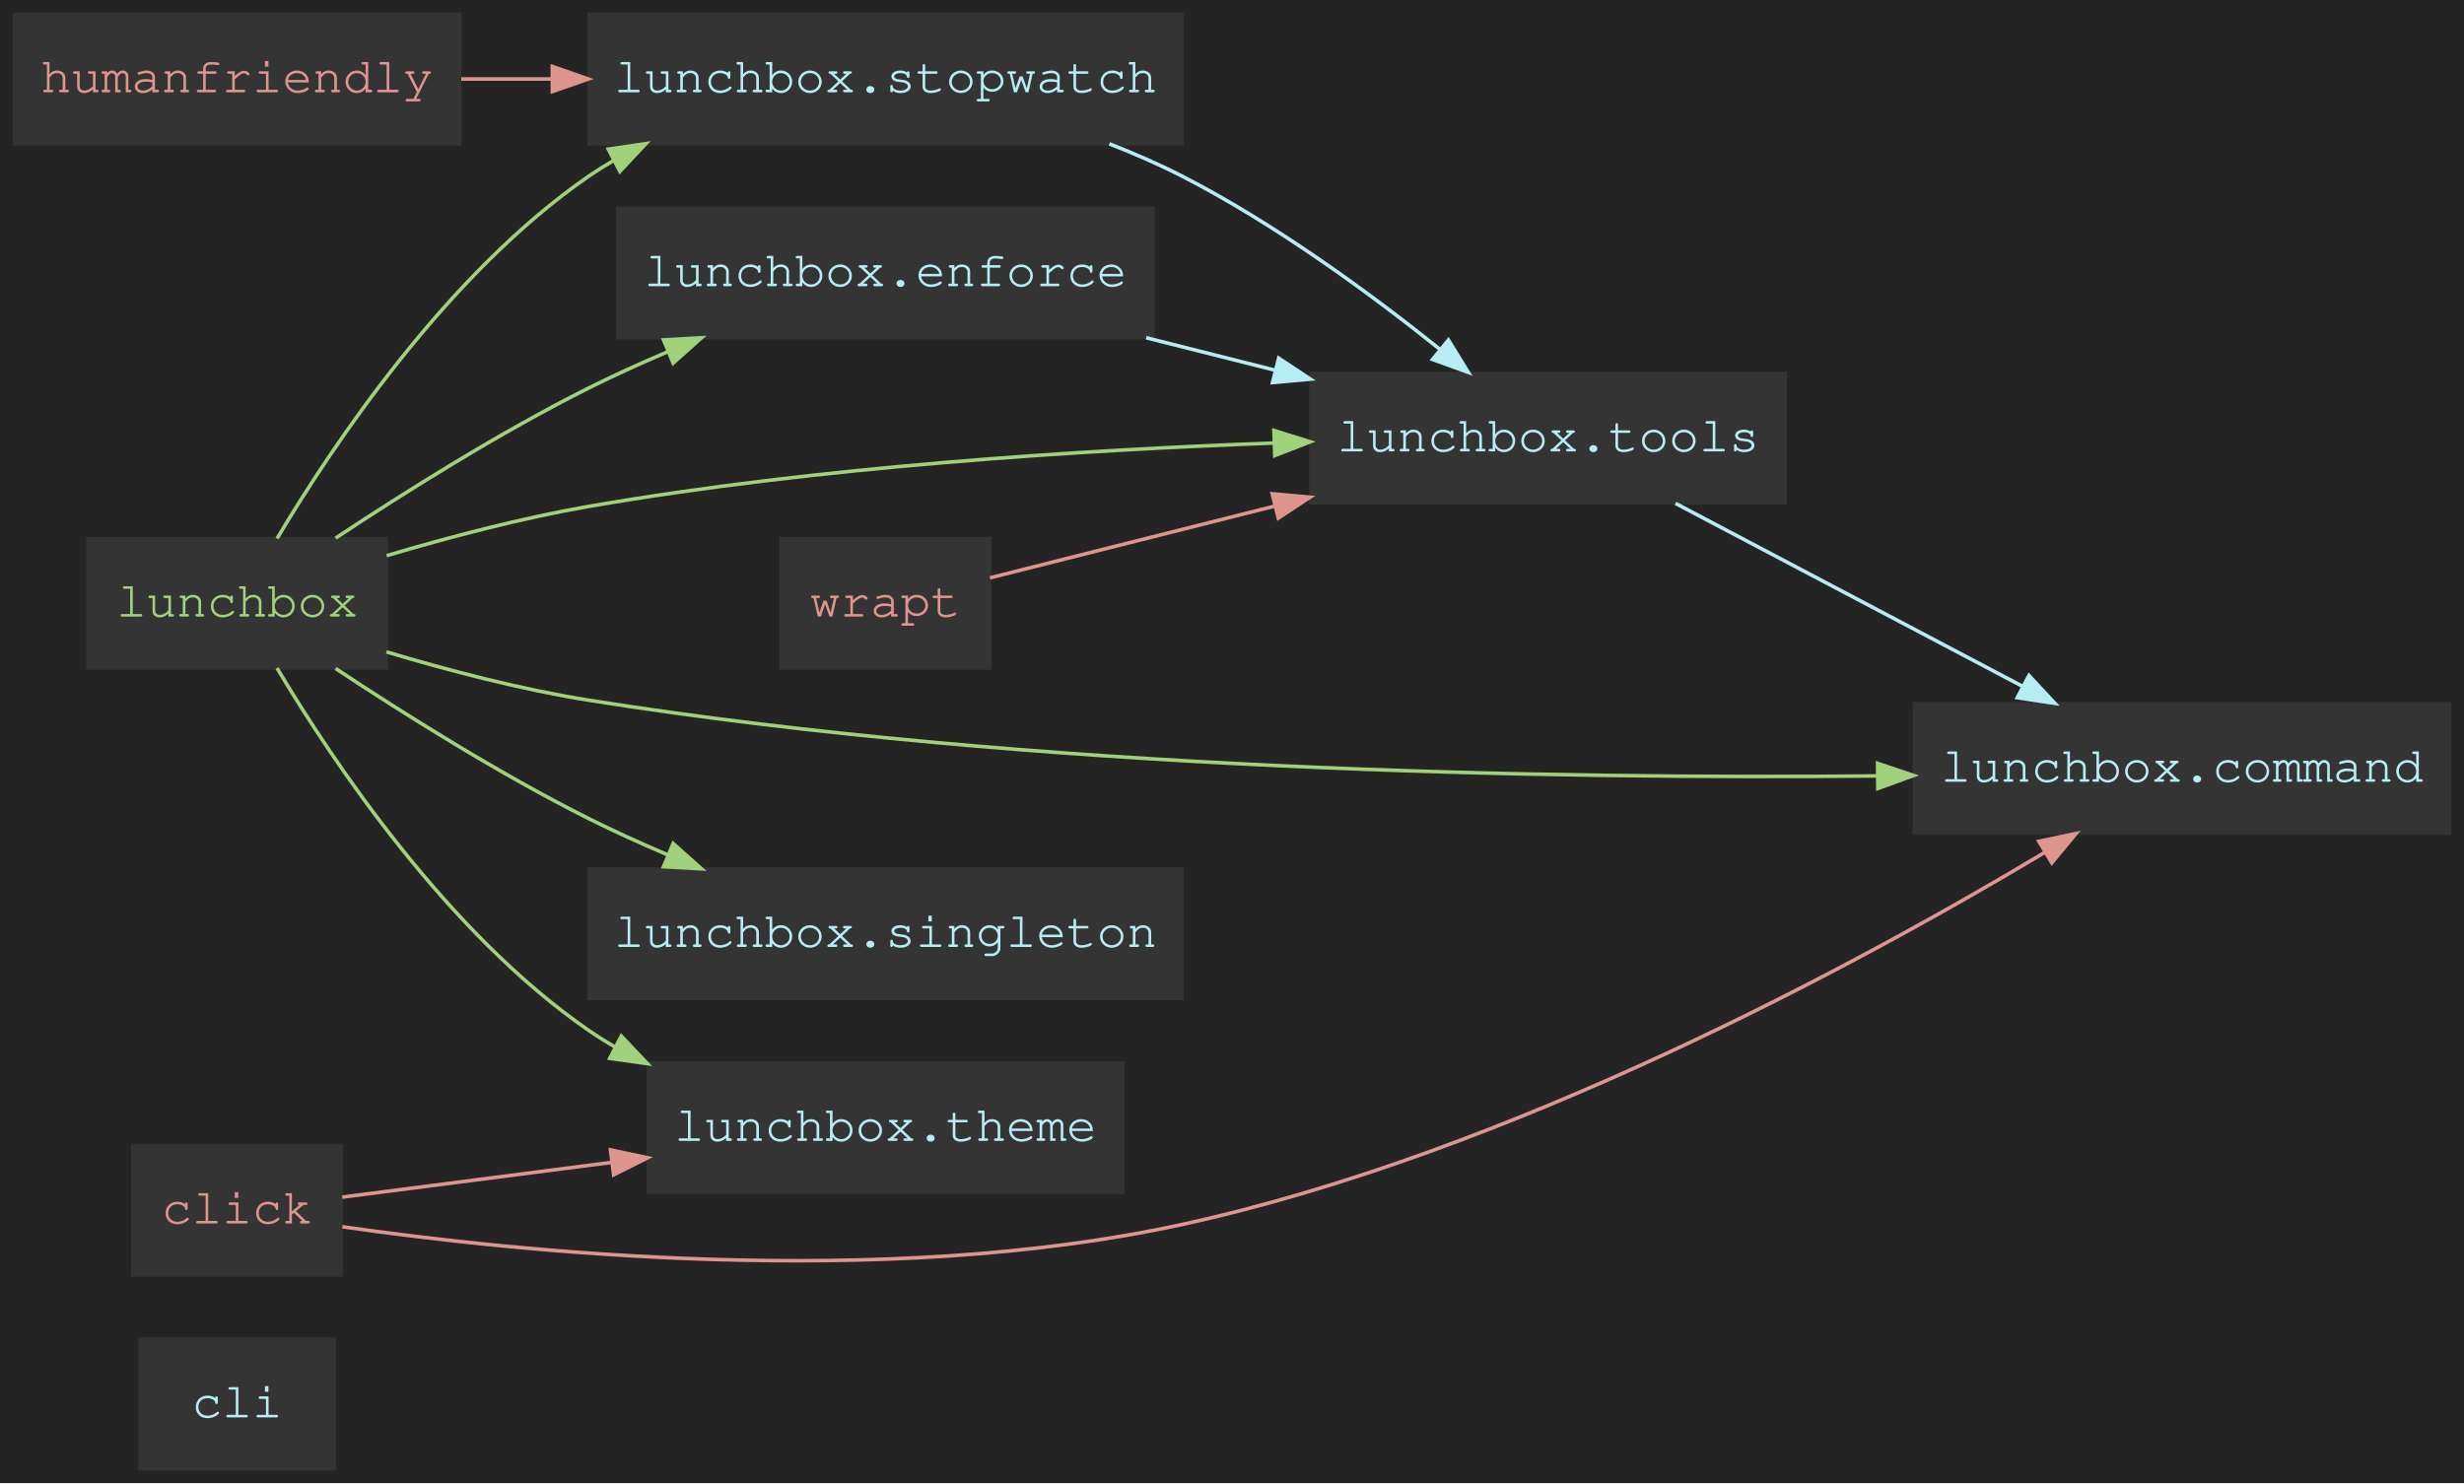
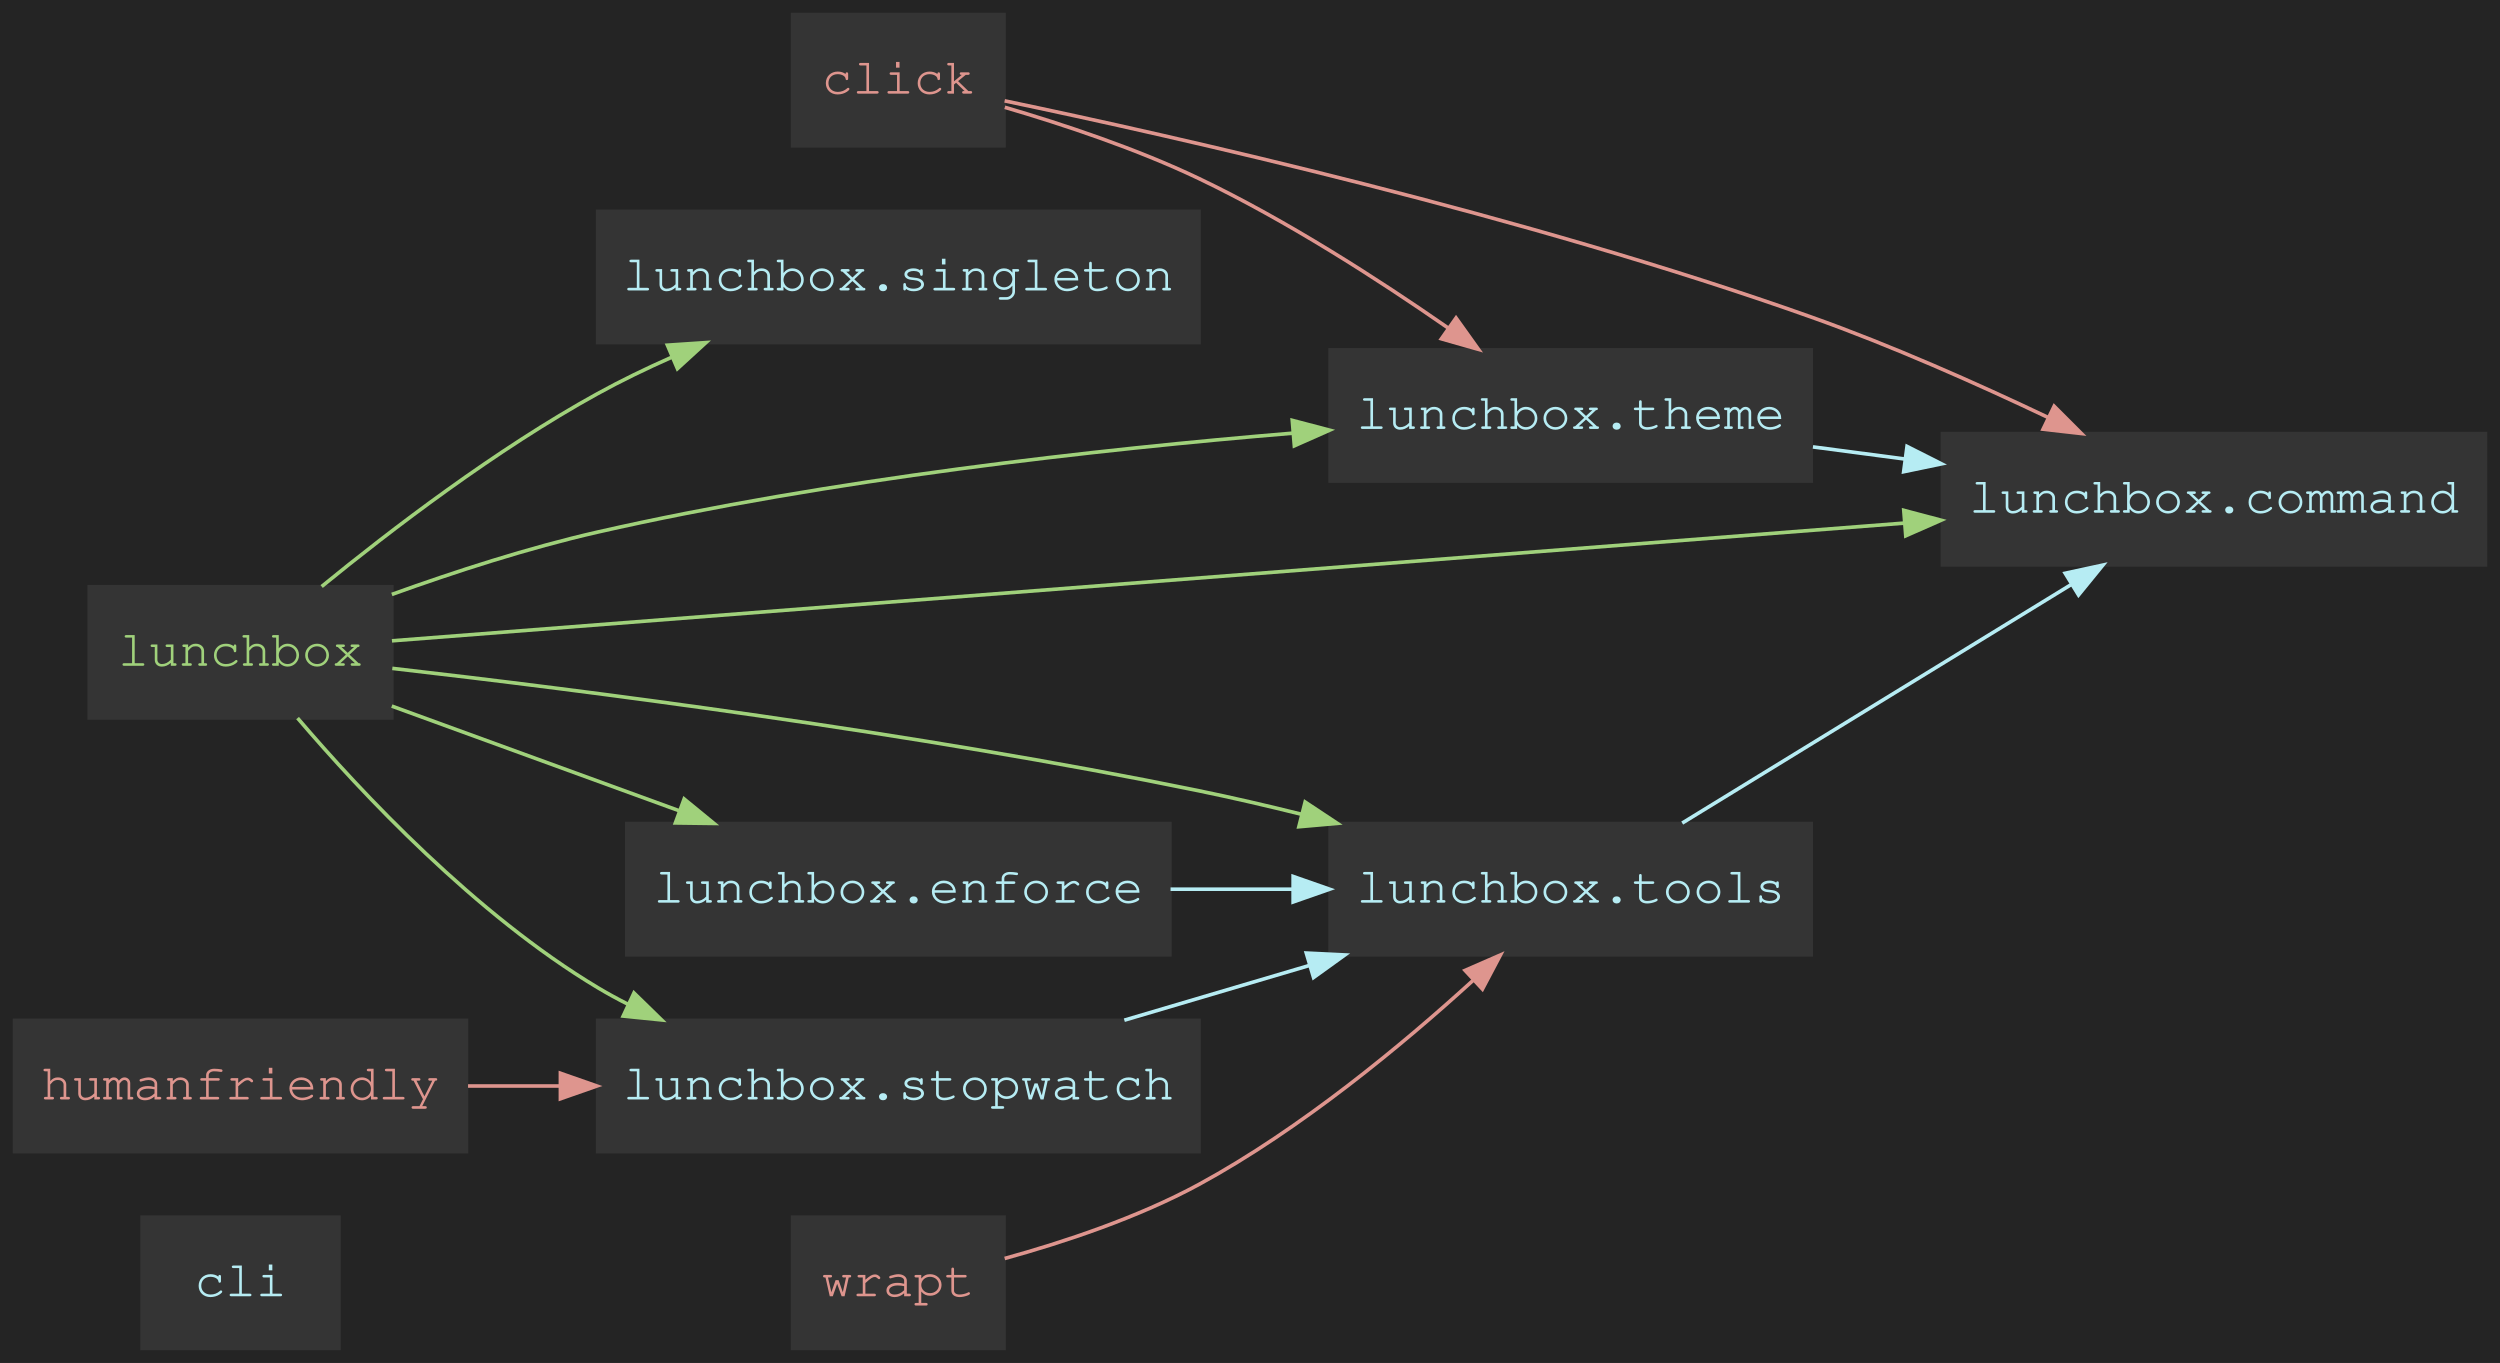
- <svg xmlns="http://www.w3.org/2000/svg" width="686pt" height="413pt" viewBox="0.00 0.00 686.00 413.00">
-   <g id="graph0" class="graph" transform="scale(1 1) rotate(0) translate(4 409)">
-     <polygon fill="#242424" stroke="transparent" points="-4,4 -4,-409 682,-409 682,4 -4,4" />
+ <svg xmlns="http://www.w3.org/2000/svg" width="686pt" height="374pt" viewBox="0.00 0.00 686.00 374.00">
+   <g id="graph0" class="graph" transform="scale(1 1) rotate(0) translate(4 370)">
+     <polygon fill="#242424" stroke="transparent" points="-4,4 -4,-370 682,-370 682,4 -4,4" />
    <g id="node1" class="node">
      <polygon fill="#343434" stroke="#343434" points="89,-36 35,-36 35,0 89,0 89,-36" />
      <text text-anchor="middle" x="62" y="-14.3" font-family="Courier,monospace" font-size="14.00" fill="#b6ecf3">cli</text>
    </g>
    <g id="node2" class="node">
-       <polygon fill="#343434" stroke="#343434" points="678,-213 529,-213 529,-177 678,-177 678,-213" />
-       <text text-anchor="middle" x="603.5" y="-191.3" font-family="Courier,monospace" font-size="14.00" fill="#b6ecf3">lunchbox.command</text>
+       <polygon fill="#343434" stroke="#343434" points="678,-251 529,-251 529,-215 678,-215 678,-251" />
+       <text text-anchor="middle" x="603.5" y="-229.3" font-family="Courier,monospace" font-size="14.00" fill="#b6ecf3">lunchbox.command</text>
    </g>
    <g id="node3" class="node">
-       <polygon fill="#343434" stroke="#343434" points="317,-351 168,-351 168,-315 317,-315 317,-351" />
-       <text text-anchor="middle" x="242.5" y="-329.3" font-family="Courier,monospace" font-size="14.00" fill="#b6ecf3">lunchbox.enforce</text>
+       <polygon fill="#343434" stroke="#343434" points="317,-144 168,-144 168,-108 317,-108 317,-144" />
+       <text text-anchor="middle" x="242.5" y="-122.3" font-family="Courier,monospace" font-size="14.00" fill="#b6ecf3">lunchbox.enforce</text>
    </g>
    <g id="node7" class="node">
-       <polygon fill="#343434" stroke="#343434" points="493,-305 361,-305 361,-269 493,-269 493,-305" />
-       <text text-anchor="middle" x="427" y="-283.3" font-family="Courier,monospace" font-size="14.00" fill="#b6ecf3">lunchbox.tools</text>
+       <polygon fill="#343434" stroke="#343434" points="493,-144 361,-144 361,-108 493,-108 493,-144" />
+       <text text-anchor="middle" x="427" y="-122.3" font-family="Courier,monospace" font-size="14.00" fill="#b6ecf3">lunchbox.tools</text>
    </g>
    <g id="edge1" class="edge">
-       <path fill="none" stroke="#b6ecf3" d="M315.11,-314.95C326.89,-311.98 339.12,-308.9 350.99,-305.91" />
-       <polygon fill="#b6ecf3" stroke="#b6ecf3" points="352,-309.26 360.84,-303.42 350.29,-302.47 352,-309.26" />
+       <path fill="none" stroke="#b6ecf3" d="M317.2,-126C328.26,-126 339.68,-126 350.77,-126" />
+       <polygon fill="#b6ecf3" stroke="#b6ecf3" points="350.84,-129.5 360.84,-126 350.84,-122.5 350.84,-129.5" />
    </g>
    <g id="node4" class="node">
-       <polygon fill="#343434" stroke="#343434" points="325,-167 160,-167 160,-131 325,-131 325,-167" />
-       <text text-anchor="middle" x="242.5" y="-145.3" font-family="Courier,monospace" font-size="14.00" fill="#b6ecf3">lunchbox.singleton</text>
+       <polygon fill="#343434" stroke="#343434" points="325,-312 160,-312 160,-276 325,-276 325,-312" />
+       <text text-anchor="middle" x="242.5" y="-290.3" font-family="Courier,monospace" font-size="14.00" fill="#b6ecf3">lunchbox.singleton</text>
    </g>
    <g id="node5" class="node">
-       <polygon fill="#343434" stroke="#343434" points="325,-405 160,-405 160,-369 325,-369 325,-405" />
-       <text text-anchor="middle" x="242.5" y="-383.3" font-family="Courier,monospace" font-size="14.00" fill="#b6ecf3">lunchbox.stopwatch</text>
+       <polygon fill="#343434" stroke="#343434" points="325,-90 160,-90 160,-54 325,-54 325,-90" />
+       <text text-anchor="middle" x="242.5" y="-68.3" font-family="Courier,monospace" font-size="14.00" fill="#b6ecf3">lunchbox.stopwatch</text>
    </g>
    <g id="edge2" class="edge">
-       <path fill="none" stroke="#b6ecf3" d="M304.86,-368.95C311.78,-366.24 318.63,-363.26 325,-360 350.95,-346.72 377.57,-327.2 396.96,-311.68" />
-       <polygon fill="#b6ecf3" stroke="#b6ecf3" points="399.25,-314.33 404.8,-305.3 394.83,-308.9 399.25,-314.33" />
+       <path fill="none" stroke="#b6ecf3" d="M304.52,-90.06C320.81,-94.87 338.54,-100.12 355.3,-105.08" />
+       <polygon fill="#b6ecf3" stroke="#b6ecf3" points="354.45,-108.48 365.03,-107.96 356.44,-101.77 354.45,-108.48" />
    </g>
    <g id="node6" class="node">
-       <polygon fill="#343434" stroke="#343434" points="308.5,-113 176.5,-113 176.5,-77 308.5,-77 308.5,-113" />
-       <text text-anchor="middle" x="242.5" y="-91.3" font-family="Courier,monospace" font-size="14.00" fill="#b6ecf3">lunchbox.theme</text>
+       <polygon fill="#343434" stroke="#343434" points="493,-274 361,-274 361,-238 493,-238 493,-274" />
+       <text text-anchor="middle" x="427" y="-252.3" font-family="Courier,monospace" font-size="14.00" fill="#b6ecf3">lunchbox.theme</text>
    </g>
    <g id="edge3" class="edge">
-       <path fill="none" stroke="#b6ecf3" d="M462.48,-268.82C490.2,-254.21 529.31,-233.59 559.15,-217.85" />
-       <polygon fill="#b6ecf3" stroke="#b6ecf3" points="560.88,-220.9 568.1,-213.14 557.62,-214.71 560.88,-220.9" />
+       <path fill="none" stroke="#b6ecf3" d="M493.47,-247.37C501.75,-246.28 510.3,-245.15 518.8,-244.03" />
+       <polygon fill="#b6ecf3" stroke="#b6ecf3" points="519.29,-247.5 528.75,-242.72 518.37,-240.56 519.29,-247.5" />
+     </g>
+     <g id="edge4" class="edge">
+       <path fill="none" stroke="#b6ecf3" d="M457.6,-144.15C487.02,-162.19 532.27,-189.94 564.37,-209.62" />
+       <polygon fill="#b6ecf3" stroke="#b6ecf3" points="562.69,-212.7 573.04,-214.94 566.35,-206.73 562.69,-212.7" />
    </g>
    <g id="node8" class="node">
-       <polygon fill="#343434" stroke="#343434" points="91,-90 33,-90 33,-54 91,-54 91,-90" />
-       <text text-anchor="middle" x="62" y="-68.3" font-family="Courier,monospace" font-size="14.00" fill="#de958e">click</text>
-     </g>
-     <g id="edge4" class="edge">
-       <path fill="none" stroke="#de958e" d="M91.34,-67.39C139.85,-60.42 241.66,-49.84 325,-68 416.32,-87.9 513.56,-140.68 565.19,-171.58" />
-       <polygon fill="#de958e" stroke="#de958e" points="563.62,-174.72 573.99,-176.89 567.24,-168.73 563.62,-174.72" />
+       <polygon fill="#343434" stroke="#343434" points="271.5,-366 213.5,-366 213.5,-330 271.5,-330 271.5,-366" />
+       <text text-anchor="middle" x="242.5" y="-344.3" font-family="Courier,monospace" font-size="14.00" fill="#de958e">click</text>
    </g>
    <g id="edge5" class="edge">
-       <path fill="none" stroke="#de958e" d="M91.28,-75.64C111.51,-78.25 139.73,-81.89 166.26,-85.31" />
-       <polygon fill="#de958e" stroke="#de958e" points="165.96,-88.8 176.32,-86.6 166.85,-81.85 165.96,-88.8" />
+       <path fill="none" stroke="#de958e" d="M271.67,-342.33C318.39,-332.57 414.55,-310.89 493,-283 514.93,-275.2 538.5,-264.73 558.14,-255.38" />
+       <polygon fill="#de958e" stroke="#de958e" points="559.66,-258.53 567.15,-251.04 556.62,-252.23 559.66,-258.53" />
+     </g>
+     <g id="edge6" class="edge">
+       <path fill="none" stroke="#de958e" d="M271.72,-340.56C287.73,-335.87 307.92,-329.16 325,-321 348.98,-309.54 374.12,-293.37 393.32,-280.03" />
+       <polygon fill="#de958e" stroke="#de958e" points="395.54,-282.75 401.7,-274.13 391.51,-277.03 395.54,-282.75" />
    </g>
    <g id="node9" class="node">
-       <polygon fill="#343434" stroke="#343434" points="103.5,-259 20.5,-259 20.5,-223 103.5,-223 103.5,-259" />
-       <text text-anchor="middle" x="62" y="-237.3" font-family="Courier,monospace" font-size="14.00" fill="#a0d17b">lunchbox</text>
-     </g>
-     <g id="edge6" class="edge">
-       <path fill="none" stroke="#a0d17b" d="M103.6,-227.47C120.8,-222.32 141.18,-216.98 160,-214 283.77,-194.38 429.28,-192.04 518.7,-192.93" />
-       <polygon fill="#a0d17b" stroke="#a0d17b" points="518.74,-196.43 528.78,-193.05 518.82,-189.43 518.74,-196.43" />
+       <polygon fill="#343434" stroke="#343434" points="103.5,-209 20.5,-209 20.5,-173 103.5,-173 103.5,-209" />
+       <text text-anchor="middle" x="62" y="-187.3" font-family="Courier,monospace" font-size="14.00" fill="#a0d17b">lunchbox</text>
    </g>
    <g id="edge7" class="edge">
-       <path fill="none" stroke="#a0d17b" d="M89.43,-259.15C108.52,-271.81 135.21,-288.59 160,-301 166.98,-304.49 174.43,-307.87 181.89,-311.04" />
-       <polygon fill="#a0d17b" stroke="#a0d17b" points="180.74,-314.35 191.31,-314.94 183.41,-307.88 180.74,-314.35" />
+       <path fill="none" stroke="#a0d17b" d="M103.55,-194.16C191.41,-201 400.91,-217.31 518.59,-226.47" />
+       <polygon fill="#a0d17b" stroke="#a0d17b" points="518.4,-229.96 528.64,-227.25 518.94,-222.98 518.4,-229.96" />
    </g>
    <g id="edge8" class="edge">
-       <path fill="none" stroke="#a0d17b" d="M89.43,-222.85C108.52,-210.19 135.21,-193.41 160,-181 166.98,-177.51 174.43,-174.13 181.89,-170.96" />
-       <polygon fill="#a0d17b" stroke="#a0d17b" points="183.41,-174.12 191.31,-167.06 180.74,-167.65 183.41,-174.12" />
+       <path fill="none" stroke="#a0d17b" d="M103.5,-176.25C126.76,-167.78 156.39,-156.99 182.23,-147.58" />
+       <polygon fill="#a0d17b" stroke="#a0d17b" points="183.73,-150.76 191.92,-144.05 181.33,-144.19 183.73,-150.76" />
    </g>
    <g id="edge9" class="edge">
-       <path fill="none" stroke="#a0d17b" d="M73.13,-259.04C88.59,-285 120.5,-332.78 160,-360 162.15,-361.48 164.38,-362.88 166.68,-364.22" />
-       <polygon fill="#a0d17b" stroke="#a0d17b" points="165.35,-367.47 175.83,-369 168.59,-361.26 165.35,-367.47" />
+       <path fill="none" stroke="#a0d17b" d="M84.26,-209.06C103.22,-224.55 132.21,-246.71 160,-262 166.41,-265.53 173.29,-268.86 180.24,-271.94" />
+       <polygon fill="#a0d17b" stroke="#a0d17b" points="179.14,-275.28 189.71,-275.99 181.89,-268.84 179.14,-275.28" />
    </g>
    <g id="edge10" class="edge">
-       <path fill="none" stroke="#a0d17b" d="M73.13,-222.96C88.59,-197 120.5,-149.22 160,-122 162.36,-120.37 164.82,-118.84 167.36,-117.39" />
-       <polygon fill="#a0d17b" stroke="#a0d17b" points="168.97,-120.5 176.25,-112.81 165.76,-114.28 168.97,-120.5" />
+       <path fill="none" stroke="#a0d17b" d="M77.65,-172.96C95.22,-152.39 126.54,-119.03 160,-99 162.66,-97.41 165.43,-95.89 168.27,-94.46" />
+       <polygon fill="#a0d17b" stroke="#a0d17b" points="169.96,-97.53 177.55,-90.13 167,-91.19 169.96,-97.53" />
    </g>
    <g id="edge11" class="edge">
-       <path fill="none" stroke="#a0d17b" d="M103.65,-254.27C120.85,-259.37 141.23,-264.75 160,-268 223.75,-279.03 297.16,-283.68 350.69,-285.63" />
-       <polygon fill="#a0d17b" stroke="#a0d17b" points="350.68,-289.13 360.79,-285.97 350.91,-282.14 350.68,-289.13" />
+       <path fill="none" stroke="#a0d17b" d="M103.52,-206.89C120.7,-213.08 141.09,-219.7 160,-224 223.48,-238.45 297.07,-246.67 350.73,-251.14" />
+       <polygon fill="#a0d17b" stroke="#a0d17b" points="350.6,-254.65 360.85,-251.96 351.17,-247.67 350.6,-254.65" />
+     </g>
+     <g id="edge12" class="edge">
+       <path fill="none" stroke="#a0d17b" d="M103.65,-186.6C155.38,-180.66 247.34,-168.96 325,-153 334.17,-151.12 343.75,-148.89 353.19,-146.55" />
+       <polygon fill="#a0d17b" stroke="#a0d17b" points="354.13,-149.92 362.96,-144.07 352.41,-143.14 354.13,-149.92" />
    </g>
    <g id="node10" class="node">
-       <polygon fill="#343434" stroke="#343434" points="124,-405 0,-405 0,-369 124,-369 124,-405" />
-       <text text-anchor="middle" x="62" y="-383.3" font-family="Courier,monospace" font-size="14.00" fill="#de958e">humanfriendly</text>
+       <polygon fill="#343434" stroke="#343434" points="124,-90 0,-90 0,-54 124,-54 124,-90" />
+       <text text-anchor="middle" x="62" y="-68.3" font-family="Courier,monospace" font-size="14.00" fill="#de958e">humanfriendly</text>
    </g>
-     <g id="edge12" class="edge">
-       <path fill="none" stroke="#de958e" d="M124.43,-387C132.62,-387 141.16,-387 149.73,-387" />
-       <polygon fill="#de958e" stroke="#de958e" points="149.78,-390.5 159.78,-387 149.78,-383.5 149.78,-390.5" />
+     <g id="edge13" class="edge">
+       <path fill="none" stroke="#de958e" d="M124.43,-72C132.62,-72 141.16,-72 149.73,-72" />
+       <polygon fill="#de958e" stroke="#de958e" points="149.78,-75.5 159.78,-72 149.78,-68.5 149.78,-75.5" />
    </g>
    <g id="node11" class="node">
-       <polygon fill="#343434" stroke="#343434" points="271.5,-259 213.5,-259 213.5,-223 271.5,-223 271.5,-259" />
-       <text text-anchor="middle" x="242.5" y="-237.3" font-family="Courier,monospace" font-size="14.00" fill="#de958e">wrapt</text>
+       <polygon fill="#343434" stroke="#343434" points="271.5,-36 213.5,-36 213.5,0 271.5,0 271.5,-36" />
+       <text text-anchor="middle" x="242.5" y="-14.3" font-family="Courier,monospace" font-size="14.00" fill="#de958e">wrapt</text>
    </g>
-     <g id="edge13" class="edge">
-       <path fill="none" stroke="#de958e" d="M271.62,-248.09C292.81,-253.43 322.93,-261.02 350.94,-268.08" />
-       <polygon fill="#de958e" stroke="#de958e" points="350.19,-271.5 360.74,-270.55 351.9,-264.71 350.19,-271.5" />
+     <g id="edge14" class="edge">
+       <path fill="none" stroke="#de958e" d="M271.68,-24.67C287.86,-29.14 308.24,-35.89 325,-45 352.94,-60.19 380.85,-83.34 400.23,-101" />
+       <polygon fill="#de958e" stroke="#de958e" points="398.02,-103.72 407.73,-107.96 402.78,-98.59 398.02,-103.72" />
    </g>
  </g>
</svg>
